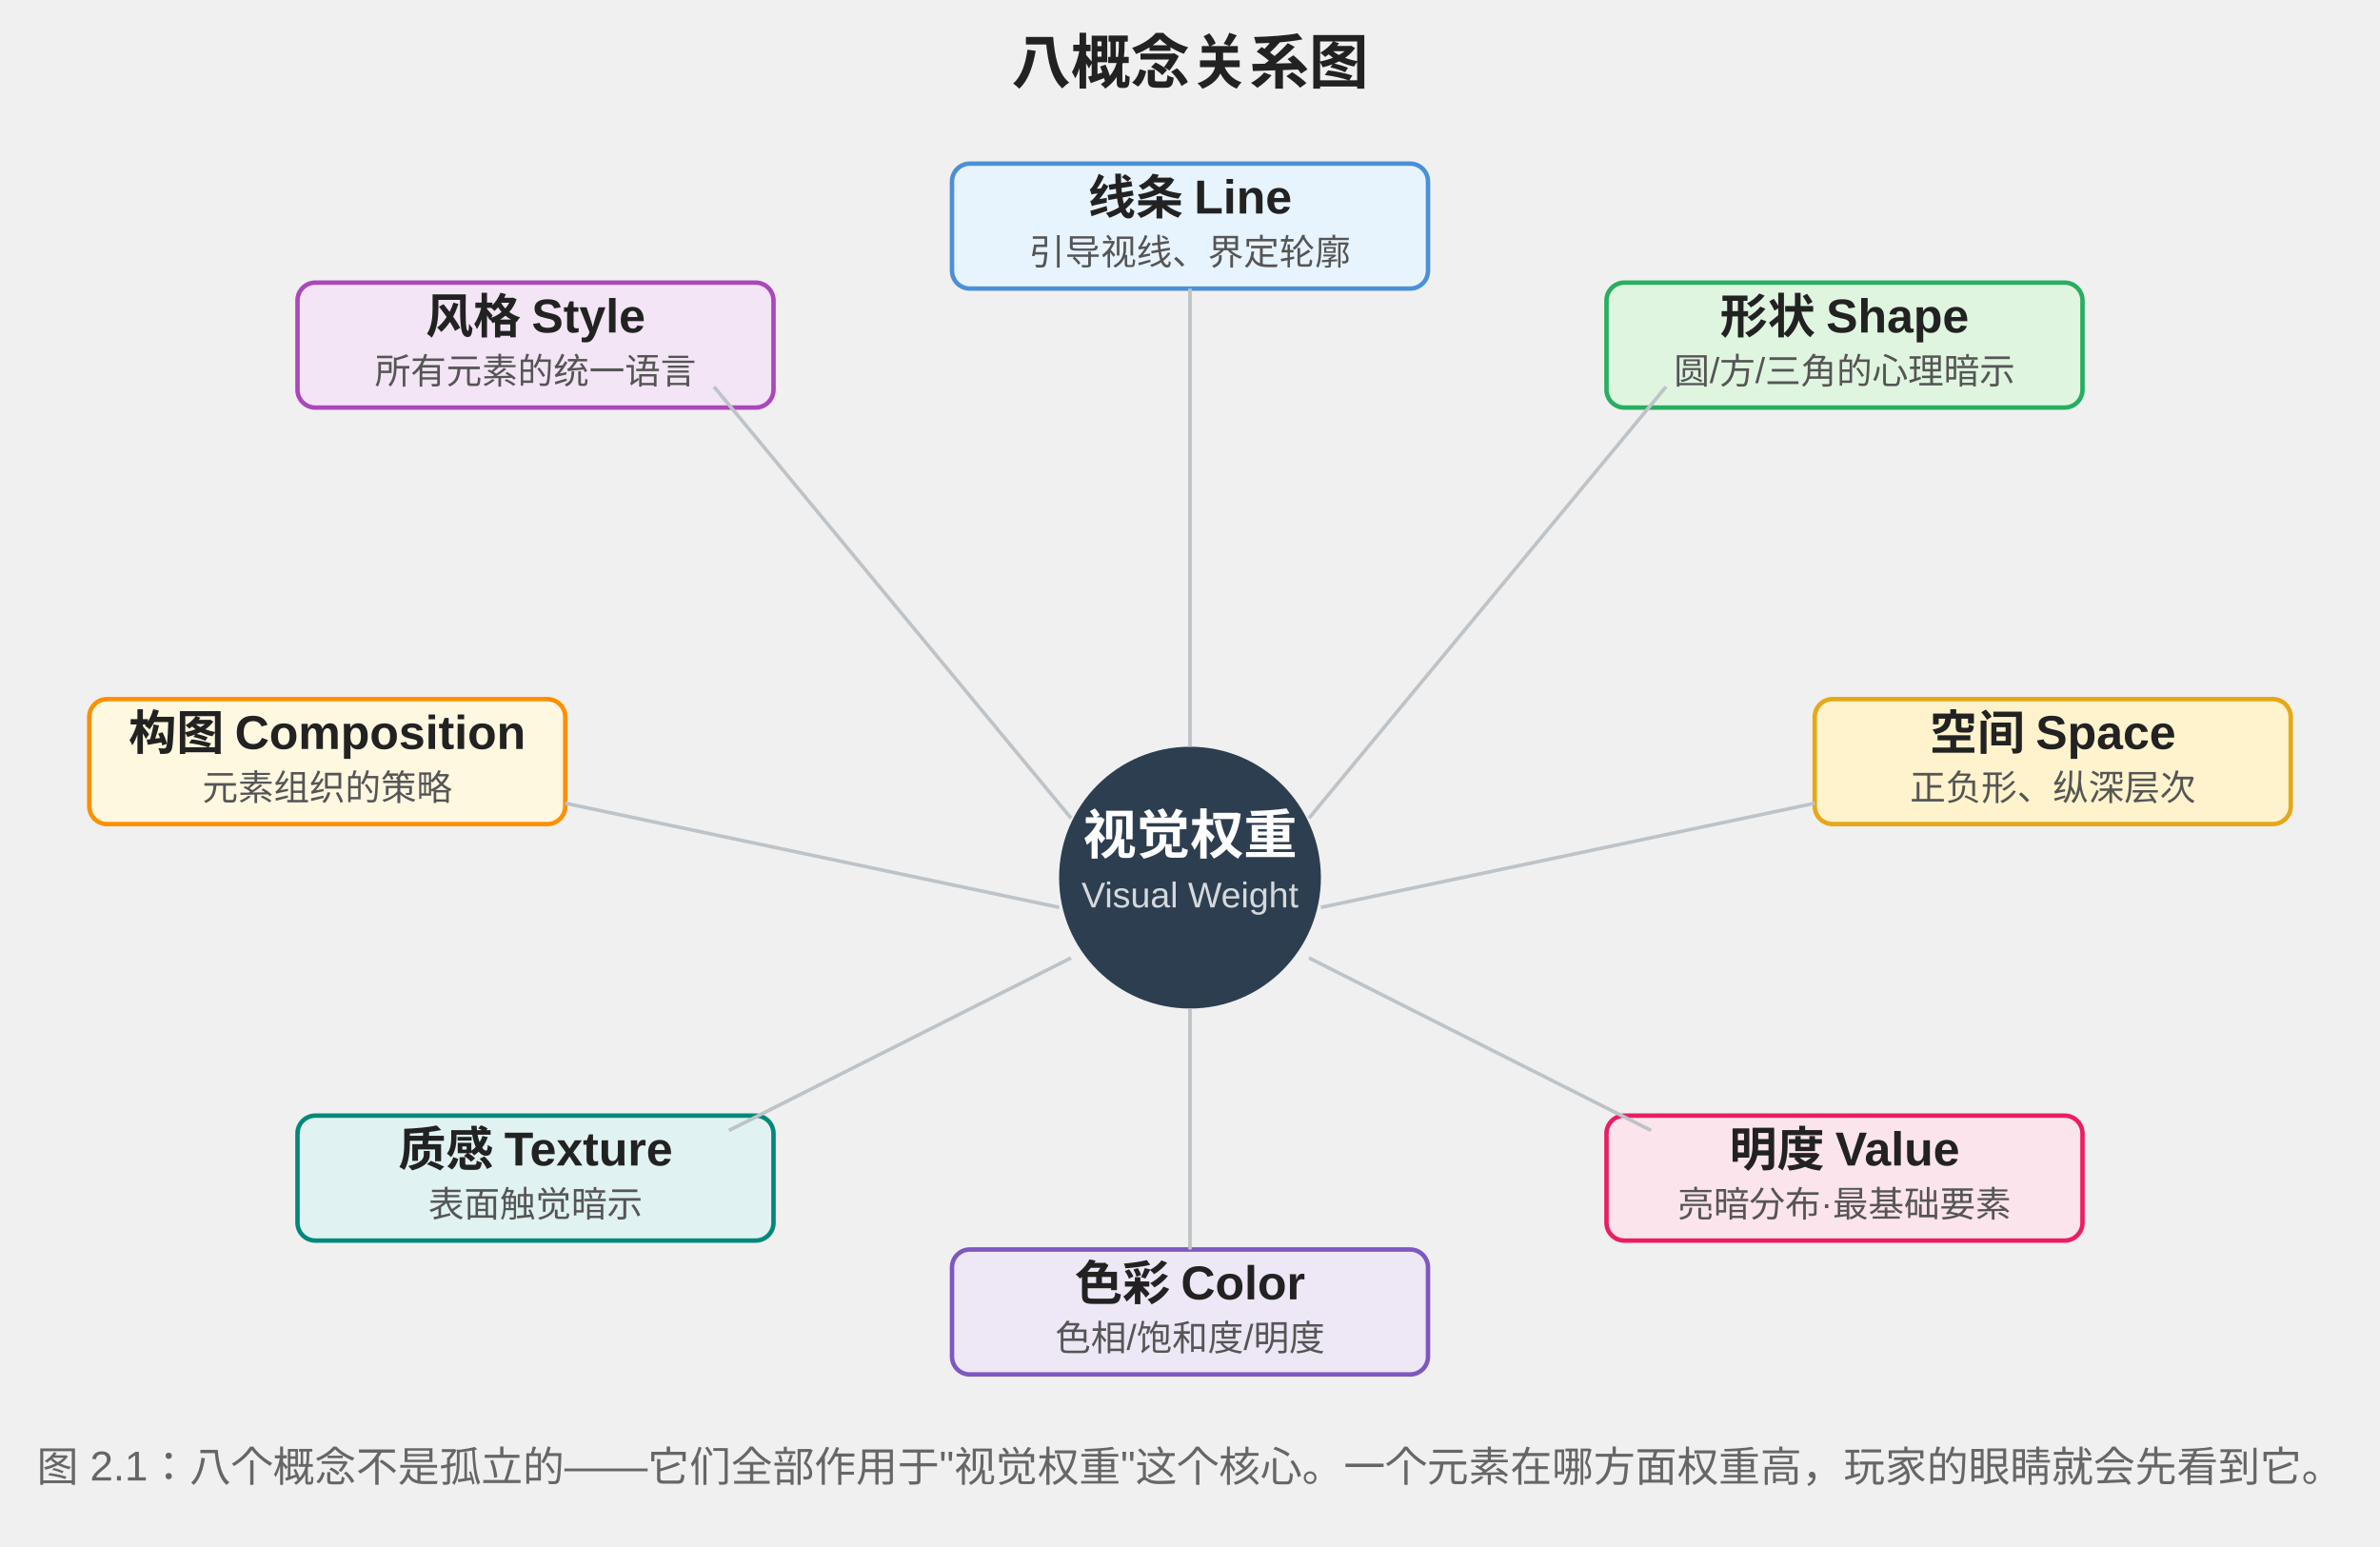
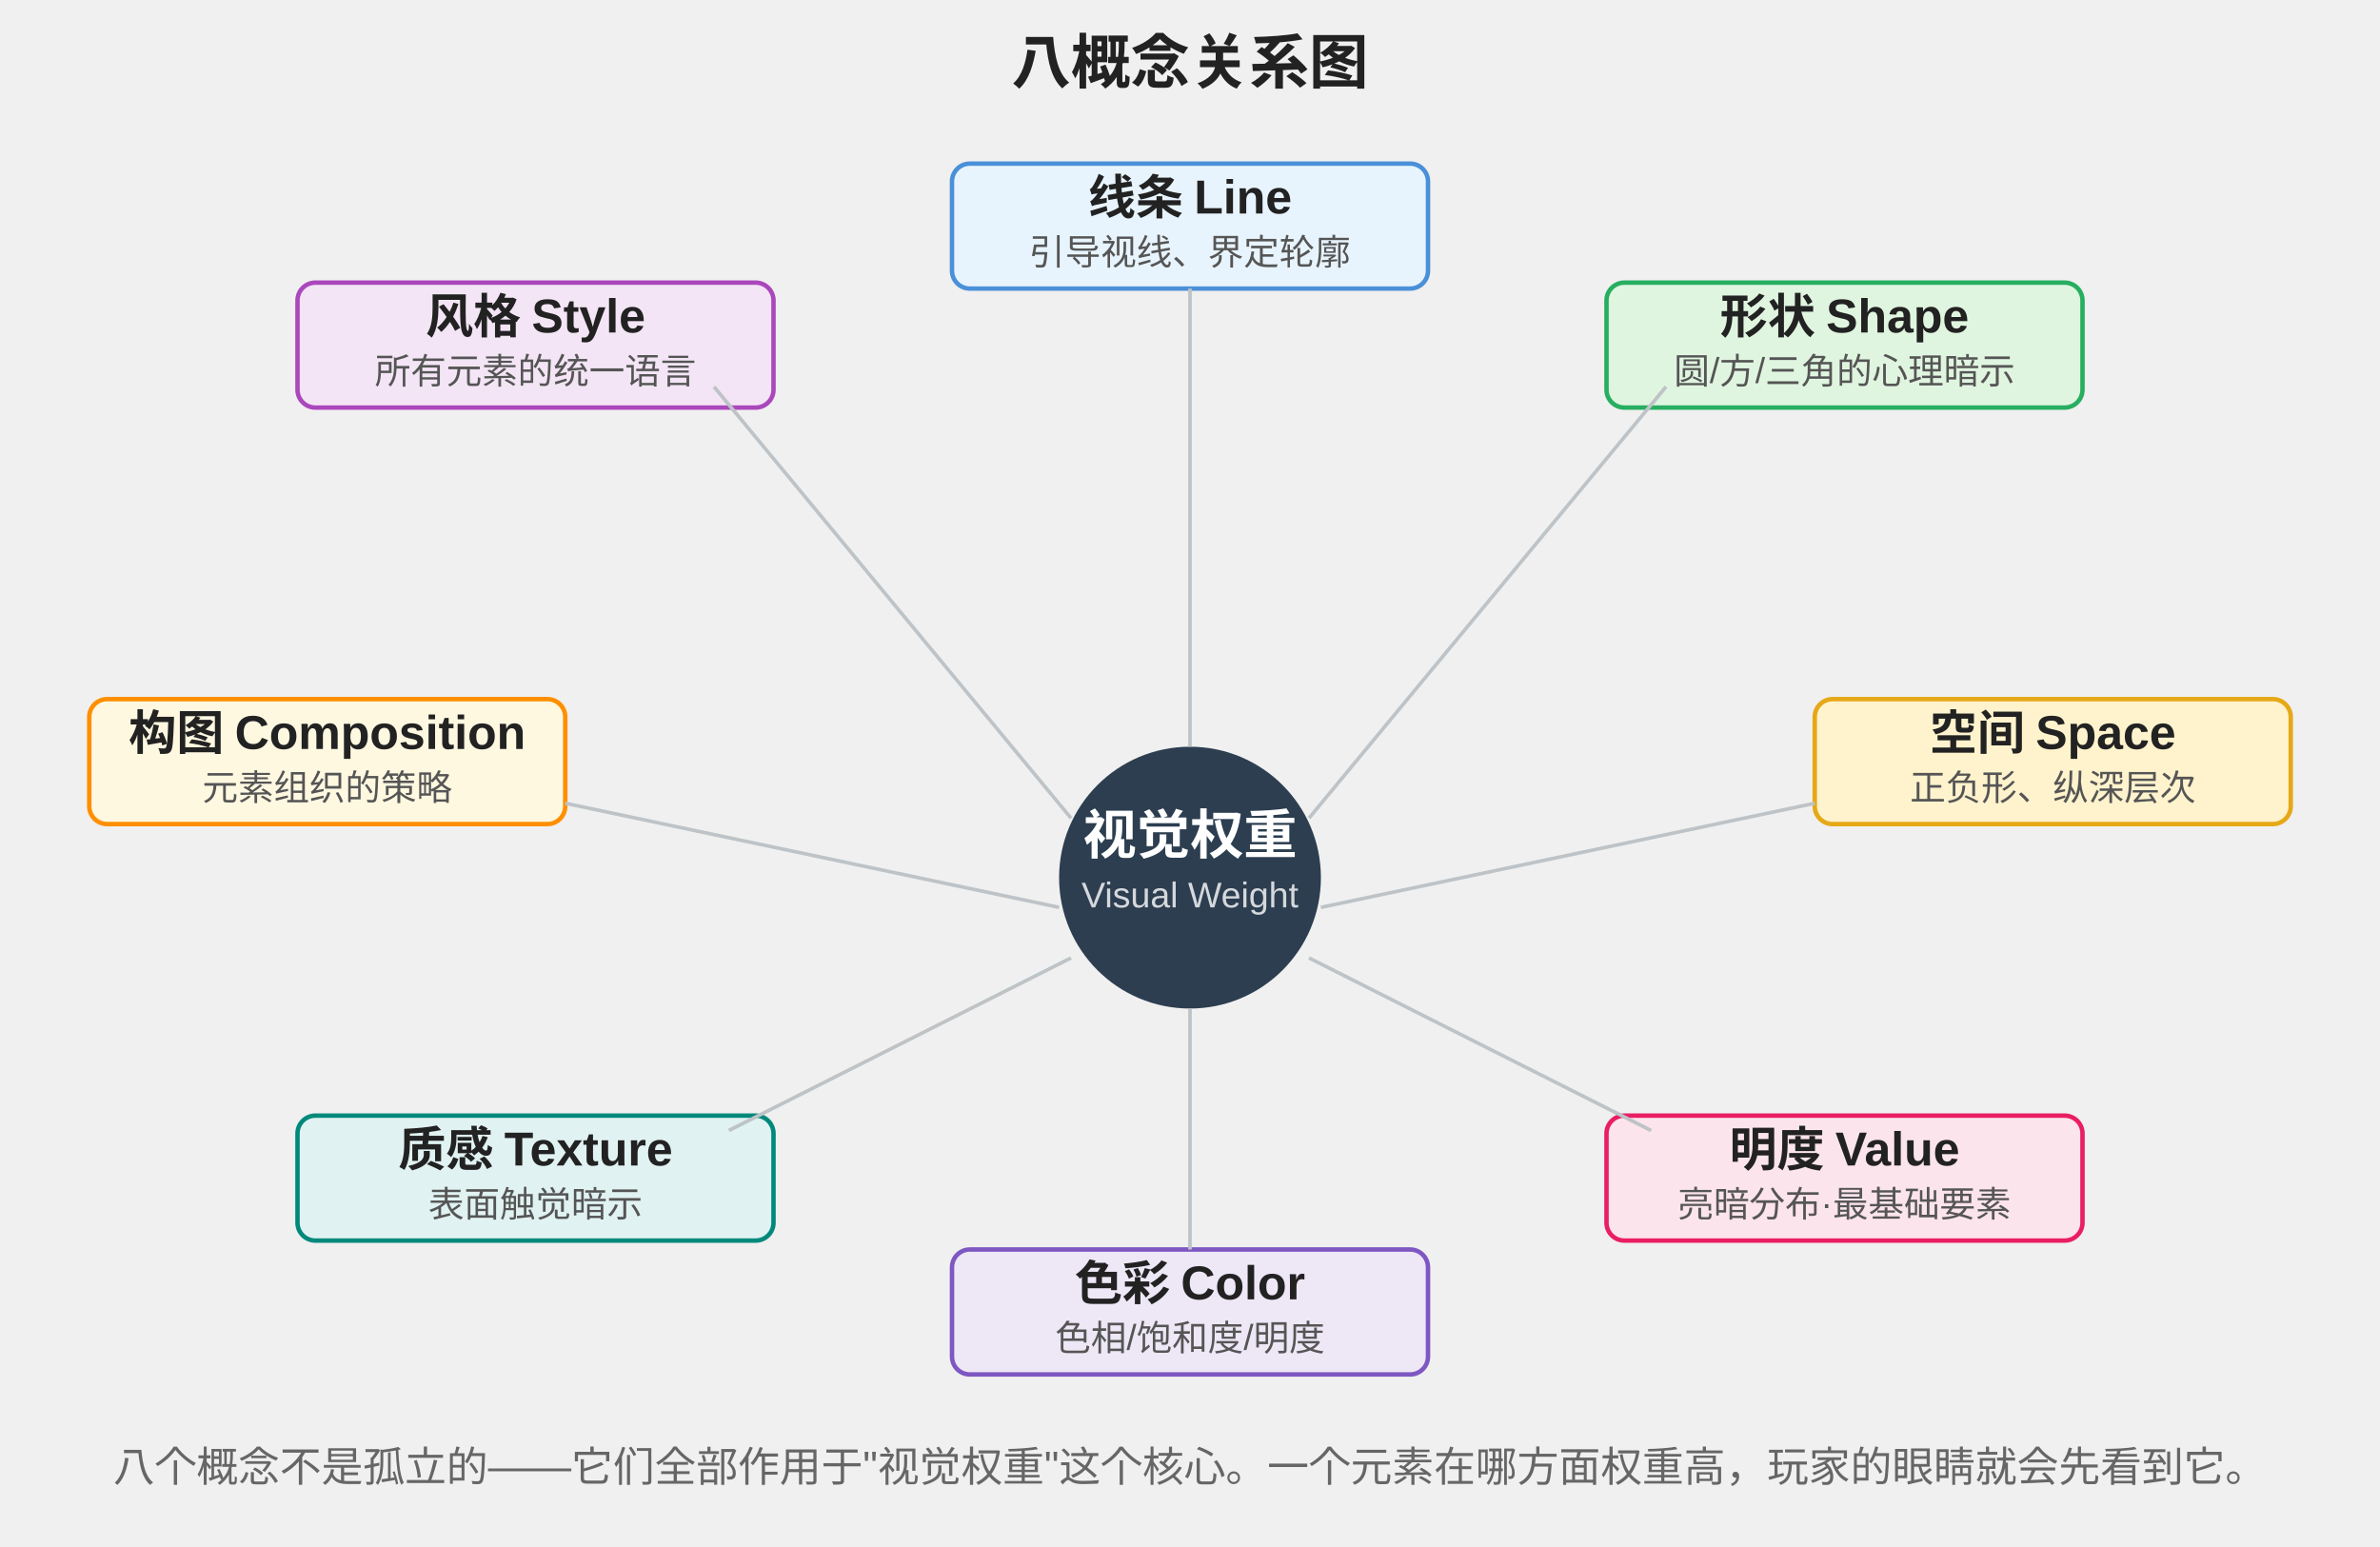
<svg xmlns="http://www.w3.org/2000/svg" viewBox="0 0 800 520" width="800" height="520" font-family="'PingFang SC','Microsoft YaHei',Arial,sans-serif">
  <style>
    .label { font-size: 14px; fill: #333; }
    .title { font-size: 20px; font-weight: bold; fill: #222; text-anchor: middle; }
    .caption { font-size: 14px; fill: #666; }
    .concept-title { font-size: 16px; font-weight: bold; fill: #222; text-anchor: middle; }
    .concept-sub { font-size: 12px; fill: #555; text-anchor: middle; }
    .center-title { font-size: 18px; font-weight: bold; fill: #FFF; text-anchor: middle; }
    .center-sub { font-size: 12px; fill: rgba(255,255,255,0.8); text-anchor: middle; }
    .connector { stroke: #BDC3C7; stroke-width: 1.2; fill: none; }
  </style>
  <text x="400" y="28" class="title">八概念关系图</text>
  <circle cx="400" cy="295" r="44" fill="#2C3E50" />
  <text x="400" y="287" class="center-title">视觉权重</text>
  <text x="400" y="305" class="center-sub">Visual Weight</text>
  <rect x="320" y="55" width="160" height="42" rx="6" fill="#E8F4FD" stroke="#4A90D9" stroke-width="1.5" />
  <text x="400" y="72" class="concept-title">线条 Line</text>
  <text x="400" y="89" class="concept-sub">引导视线、界定轮廓</text>
  <line x1="400" y1="97" x2="400" y2="251" class="connector" />
  <rect x="540" y="95" width="160" height="42" rx="6" fill="#E0F5E0" stroke="#27AE60" stroke-width="1.5" />
  <text x="620" y="112" class="concept-title">形状 Shape</text>
  <text x="620" y="129" class="concept-sub">圆/方/三角的心理暗示</text>
  <line x1="560" y1="130" x2="440" y2="275" class="connector" />
  <rect x="610" y="235" width="160" height="42" rx="6" fill="#FFF3CD" stroke="#E6A817" stroke-width="1.5" />
  <text x="690" y="252" class="concept-title">空间 Space</text>
  <text x="690" y="269" class="concept-sub">正负形、纵深层次</text>
  <line x1="610" y1="270" x2="444" y2="305" class="connector" />
  <rect x="540" y="375" width="160" height="42" rx="6" fill="#FCE4EC" stroke="#E91E63" stroke-width="1.5" />
  <text x="620" y="392" class="concept-title">明度 Value</text>
  <text x="620" y="409" class="concept-sub">亮暗分布·最基础要素</text>
  <line x1="555" y1="380" x2="440" y2="322" class="connector" />
  <rect x="320" y="420" width="160" height="42" rx="6" fill="#EDE7F6" stroke="#7E57C2" stroke-width="1.5" />
  <text x="400" y="437" class="concept-title">色彩 Color</text>
  <text x="400" y="454" class="concept-sub">色相/饱和度/明度</text>
  <line x1="400" y1="420" x2="400" y2="339" class="connector" />
  <rect x="100" y="375" width="160" height="42" rx="6" fill="#E0F2F1" stroke="#00897B" stroke-width="1.5" />
  <text x="180" y="392" class="concept-title">质感 Texture</text>
  <text x="180" y="409" class="concept-sub">表面触觉暗示</text>
  <line x1="245" y1="380" x2="360" y2="322" class="connector" />
  <rect x="30" y="235" width="160" height="42" rx="6" fill="#FFF8E1" stroke="#FF8F00" stroke-width="1.5" />
  <text x="110" y="252" class="concept-title">构图 Composition</text>
  <text x="110" y="269" class="concept-sub">元素组织的策略</text>
  <line x1="190" y1="270" x2="356" y2="305" class="connector" />
  <rect x="100" y="95" width="160" height="42" rx="6" fill="#F3E5F5" stroke="#AB47BC" stroke-width="1.5" />
  <text x="180" y="112" class="concept-title">风格 Style</text>
  <text x="180" y="129" class="concept-sub">所有元素的统一语言</text>
  <line x1="240" y1="130" x2="360" y2="275" class="connector" />
-   <text x="400" y="498" class="caption" text-anchor="middle">图 2.1：八个概念不是孤立的——它们全部作用于"视觉权重"这个核心。一个元素在哪方面权重高，玩家的眼睛就会先看到它。</text>
+   <text x="400" y="498" class="caption" text-anchor="middle">八个概念不是孤立的——它们全部作用于"视觉权重"这个核心。一个元素在哪方面权重高，玩家的眼睛就会先看到它。</text>
</svg>
